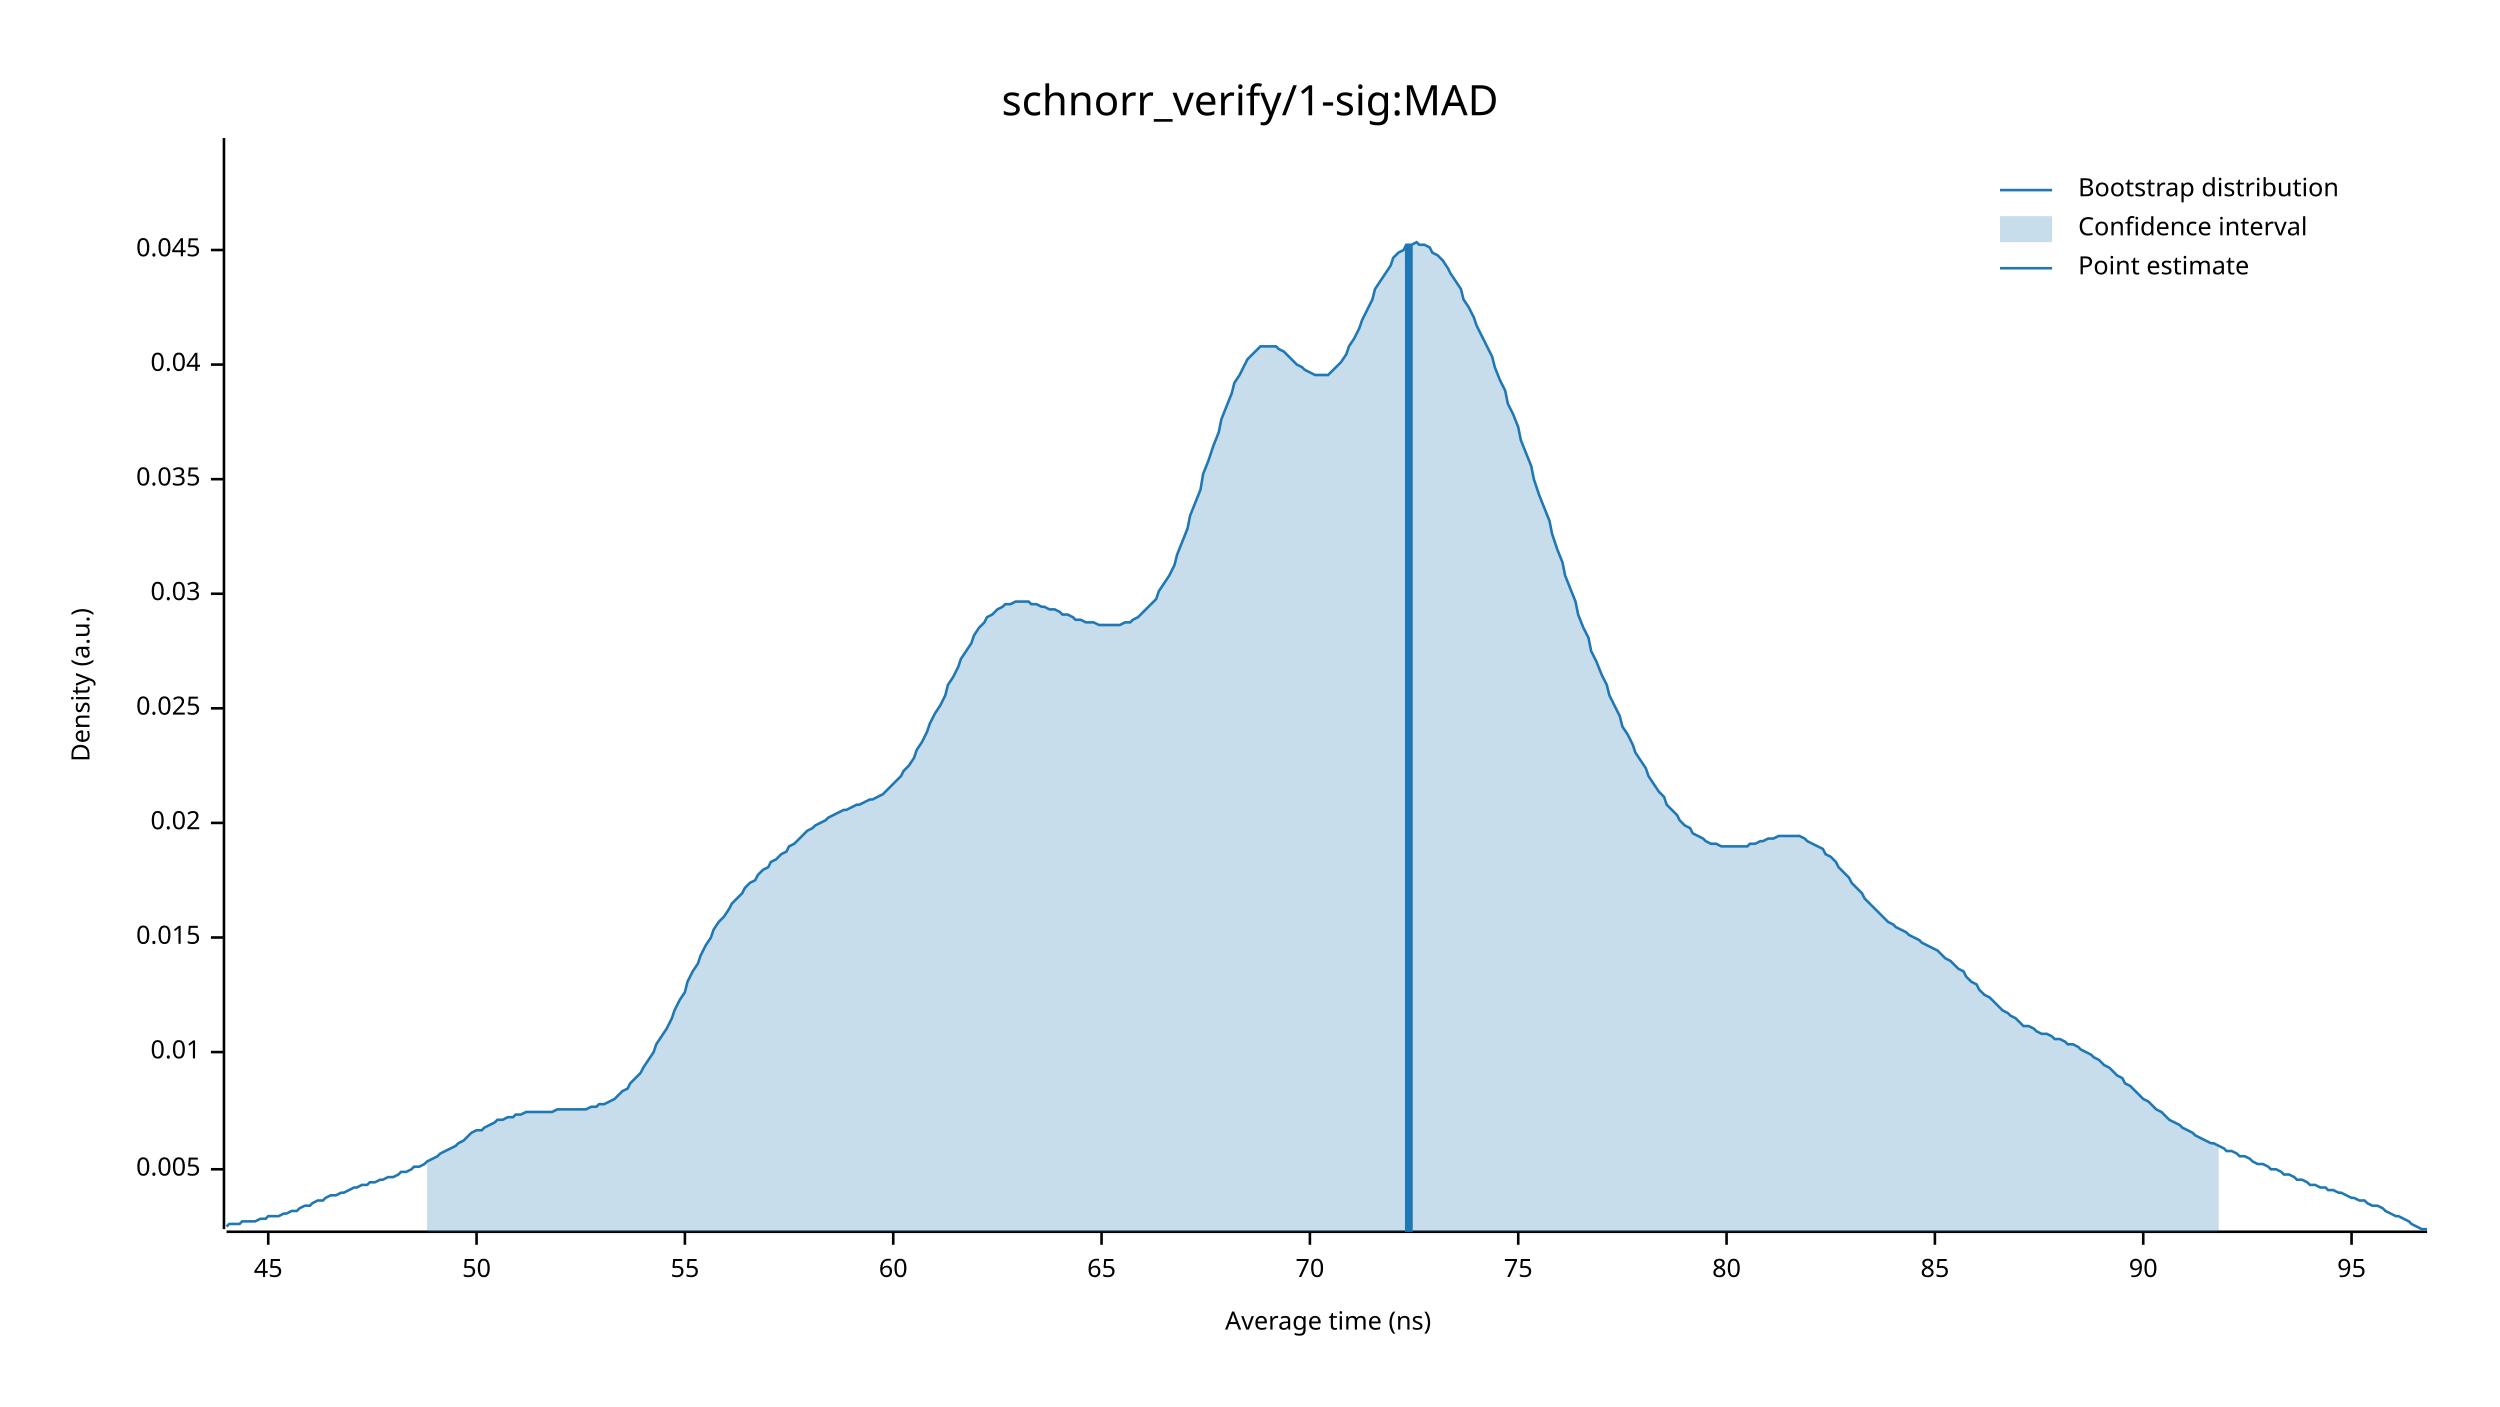
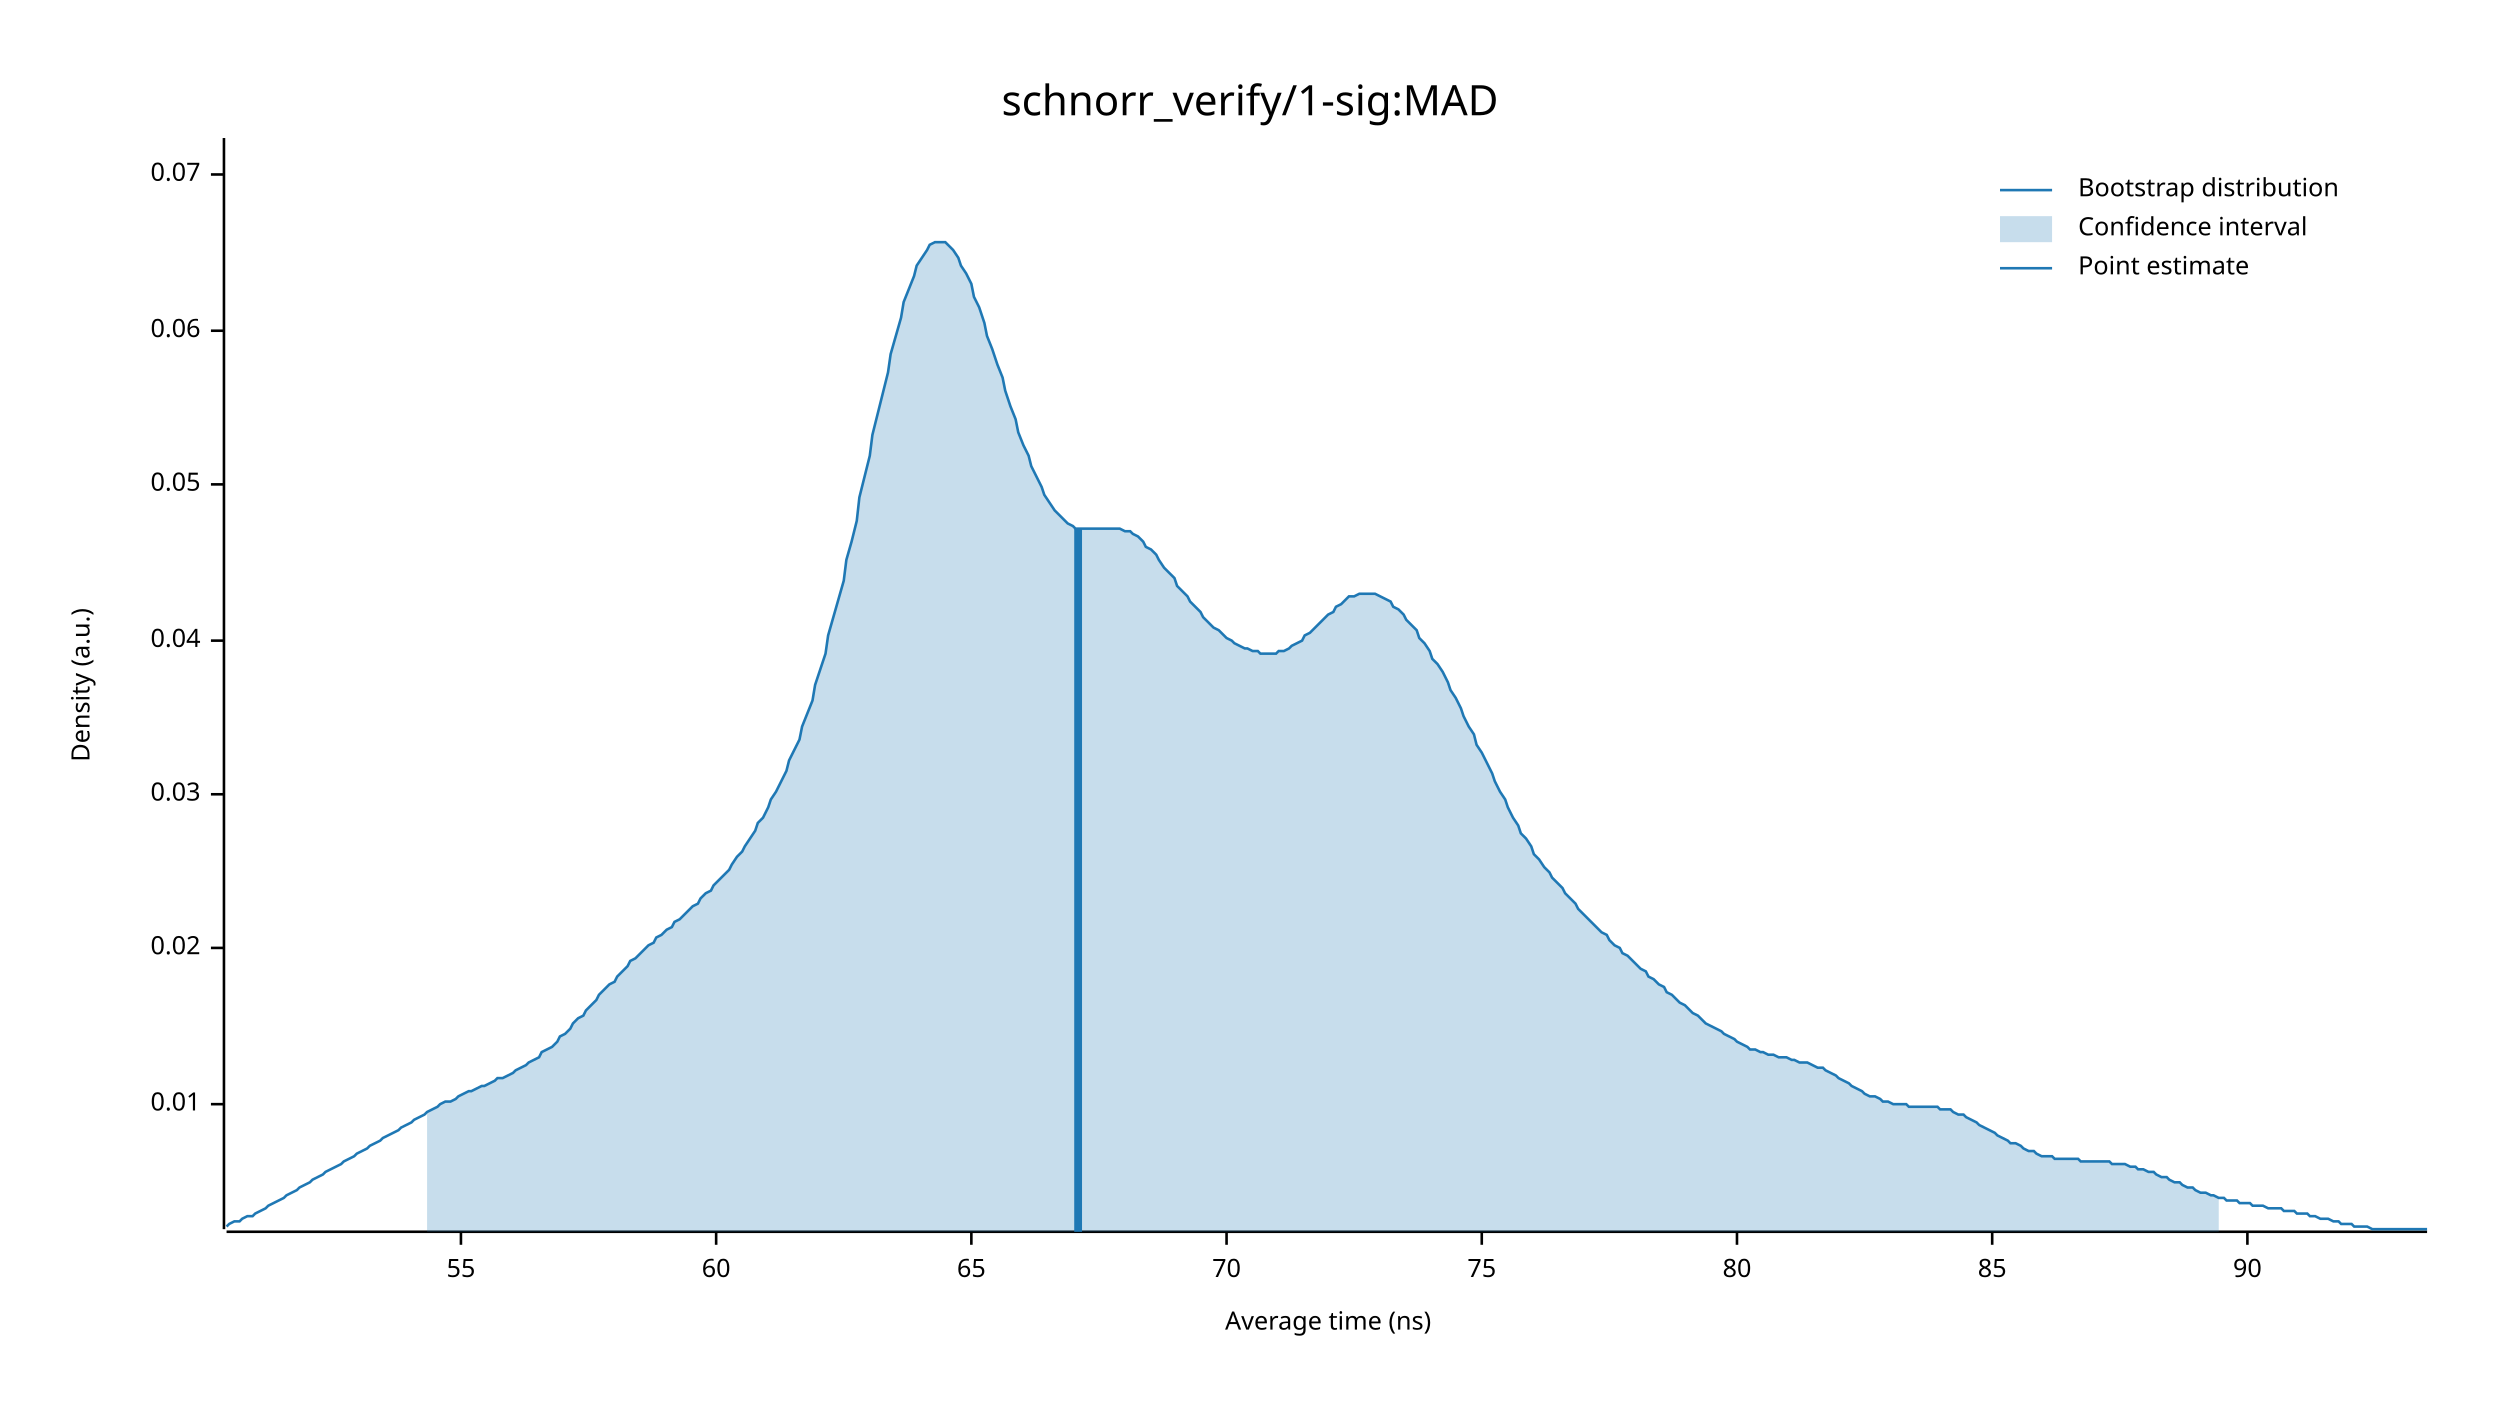
<svg xmlns="http://www.w3.org/2000/svg" width="960" height="540" viewBox="0 0 960 540">
  <text x="480" y="32" dy="0.76em" text-anchor="middle" font-family="sans-serif" font-size="16.129" opacity="1" fill="#000000">
schnorr_verify/1-sig:MAD
</text>
  <text x="27" y="263" dy="0.76em" text-anchor="middle" font-family="sans-serif" font-size="9.677" opacity="1" fill="#000000" transform="rotate(270, 27, 263)">
Density (a.u.)
</text>
  <text x="510" y="513" dy="-0.5ex" text-anchor="middle" font-family="sans-serif" font-size="9.677" opacity="1" fill="#000000">
Average time (ns)
</text>
  <polyline fill="none" opacity="1" stroke="#000000" stroke-width="1" points="86,53 86,472 " />
-   <text x="77" y="449" dy="0.5ex" text-anchor="end" font-family="sans-serif" font-size="9.677" opacity="1" fill="#000000">
- 0.005
- </text>
-   <polyline fill="none" opacity="1" stroke="#000000" stroke-width="1" points="81,449 86,449 " />
-   <text x="77" y="404" dy="0.5ex" text-anchor="end" font-family="sans-serif" font-size="9.677" opacity="1" fill="#000000">
+   <text x="77" y="424" dy="0.5ex" text-anchor="end" font-family="sans-serif" font-size="9.677" opacity="1" fill="#000000">
0.01
</text>
-   <polyline fill="none" opacity="1" stroke="#000000" stroke-width="1" points="81,404 86,404 " />
-   <text x="77" y="360" dy="0.5ex" text-anchor="end" font-family="sans-serif" font-size="9.677" opacity="1" fill="#000000">
- 0.015
- </text>
-   <polyline fill="none" opacity="1" stroke="#000000" stroke-width="1" points="81,360 86,360 " />
-   <text x="77" y="316" dy="0.5ex" text-anchor="end" font-family="sans-serif" font-size="9.677" opacity="1" fill="#000000">
+   <polyline fill="none" opacity="1" stroke="#000000" stroke-width="1" points="81,424 86,424 " />
+   <text x="77" y="364" dy="0.5ex" text-anchor="end" font-family="sans-serif" font-size="9.677" opacity="1" fill="#000000">
0.02
</text>
-   <polyline fill="none" opacity="1" stroke="#000000" stroke-width="1" points="81,316 86,316 " />
-   <text x="77" y="272" dy="0.5ex" text-anchor="end" font-family="sans-serif" font-size="9.677" opacity="1" fill="#000000">
- 0.025
- </text>
-   <polyline fill="none" opacity="1" stroke="#000000" stroke-width="1" points="81,272 86,272 " />
-   <text x="77" y="228" dy="0.5ex" text-anchor="end" font-family="sans-serif" font-size="9.677" opacity="1" fill="#000000">
+   <polyline fill="none" opacity="1" stroke="#000000" stroke-width="1" points="81,364 86,364 " />
+   <text x="77" y="305" dy="0.5ex" text-anchor="end" font-family="sans-serif" font-size="9.677" opacity="1" fill="#000000">
0.03
</text>
-   <polyline fill="none" opacity="1" stroke="#000000" stroke-width="1" points="81,228 86,228 " />
-   <text x="77" y="184" dy="0.5ex" text-anchor="end" font-family="sans-serif" font-size="9.677" opacity="1" fill="#000000">
- 0.035
- </text>
-   <polyline fill="none" opacity="1" stroke="#000000" stroke-width="1" points="81,184 86,184 " />
-   <text x="77" y="140" dy="0.5ex" text-anchor="end" font-family="sans-serif" font-size="9.677" opacity="1" fill="#000000">
+   <polyline fill="none" opacity="1" stroke="#000000" stroke-width="1" points="81,305 86,305 " />
+   <text x="77" y="246" dy="0.5ex" text-anchor="end" font-family="sans-serif" font-size="9.677" opacity="1" fill="#000000">
0.04
</text>
-   <polyline fill="none" opacity="1" stroke="#000000" stroke-width="1" points="81,140 86,140 " />
-   <text x="77" y="96" dy="0.5ex" text-anchor="end" font-family="sans-serif" font-size="9.677" opacity="1" fill="#000000">
- 0.045
+   <polyline fill="none" opacity="1" stroke="#000000" stroke-width="1" points="81,246 86,246 " />
+   <text x="77" y="186" dy="0.5ex" text-anchor="end" font-family="sans-serif" font-size="9.677" opacity="1" fill="#000000">
+ 0.05
</text>
-   <polyline fill="none" opacity="1" stroke="#000000" stroke-width="1" points="81,96 86,96 " />
+   <polyline fill="none" opacity="1" stroke="#000000" stroke-width="1" points="81,186 86,186 " />
+   <text x="77" y="127" dy="0.5ex" text-anchor="end" font-family="sans-serif" font-size="9.677" opacity="1" fill="#000000">
+ 0.06
+ </text>
+   <polyline fill="none" opacity="1" stroke="#000000" stroke-width="1" points="81,127 86,127 " />
+   <text x="77" y="67" dy="0.5ex" text-anchor="end" font-family="sans-serif" font-size="9.677" opacity="1" fill="#000000">
+ 0.07
+ </text>
+   <polyline fill="none" opacity="1" stroke="#000000" stroke-width="1" points="81,67 86,67 " />
  <polyline fill="none" opacity="1" stroke="#000000" stroke-width="1" points="87,473 932,473 " />
-   <text x="103" y="483" dy="0.76em" text-anchor="middle" font-family="sans-serif" font-size="9.677" opacity="1" fill="#000000">
- 45
- </text>
-   <polyline fill="none" opacity="1" stroke="#000000" stroke-width="1" points="103,473 103,478 " />
-   <text x="183" y="483" dy="0.76em" text-anchor="middle" font-family="sans-serif" font-size="9.677" opacity="1" fill="#000000">
- 50
- </text>
-   <polyline fill="none" opacity="1" stroke="#000000" stroke-width="1" points="183,473 183,478 " />
-   <text x="263" y="483" dy="0.76em" text-anchor="middle" font-family="sans-serif" font-size="9.677" opacity="1" fill="#000000">
+   <text x="177" y="483" dy="0.76em" text-anchor="middle" font-family="sans-serif" font-size="9.677" opacity="1" fill="#000000">
55
</text>
-   <polyline fill="none" opacity="1" stroke="#000000" stroke-width="1" points="263,473 263,478 " />
-   <text x="343" y="483" dy="0.76em" text-anchor="middle" font-family="sans-serif" font-size="9.677" opacity="1" fill="#000000">
+   <polyline fill="none" opacity="1" stroke="#000000" stroke-width="1" points="177,473 177,478 " />
+   <text x="275" y="483" dy="0.76em" text-anchor="middle" font-family="sans-serif" font-size="9.677" opacity="1" fill="#000000">
60
</text>
-   <polyline fill="none" opacity="1" stroke="#000000" stroke-width="1" points="343,473 343,478 " />
-   <text x="423" y="483" dy="0.76em" text-anchor="middle" font-family="sans-serif" font-size="9.677" opacity="1" fill="#000000">
+   <polyline fill="none" opacity="1" stroke="#000000" stroke-width="1" points="275,473 275,478 " />
+   <text x="373" y="483" dy="0.76em" text-anchor="middle" font-family="sans-serif" font-size="9.677" opacity="1" fill="#000000">
65
</text>
-   <polyline fill="none" opacity="1" stroke="#000000" stroke-width="1" points="423,473 423,478 " />
-   <text x="503" y="483" dy="0.76em" text-anchor="middle" font-family="sans-serif" font-size="9.677" opacity="1" fill="#000000">
+   <polyline fill="none" opacity="1" stroke="#000000" stroke-width="1" points="373,473 373,478 " />
+   <text x="471" y="483" dy="0.76em" text-anchor="middle" font-family="sans-serif" font-size="9.677" opacity="1" fill="#000000">
70
</text>
-   <polyline fill="none" opacity="1" stroke="#000000" stroke-width="1" points="503,473 503,478 " />
-   <text x="583" y="483" dy="0.76em" text-anchor="middle" font-family="sans-serif" font-size="9.677" opacity="1" fill="#000000">
+   <polyline fill="none" opacity="1" stroke="#000000" stroke-width="1" points="471,473 471,478 " />
+   <text x="569" y="483" dy="0.76em" text-anchor="middle" font-family="sans-serif" font-size="9.677" opacity="1" fill="#000000">
75
</text>
-   <polyline fill="none" opacity="1" stroke="#000000" stroke-width="1" points="583,473 583,478 " />
-   <text x="663" y="483" dy="0.76em" text-anchor="middle" font-family="sans-serif" font-size="9.677" opacity="1" fill="#000000">
+   <polyline fill="none" opacity="1" stroke="#000000" stroke-width="1" points="569,473 569,478 " />
+   <text x="667" y="483" dy="0.76em" text-anchor="middle" font-family="sans-serif" font-size="9.677" opacity="1" fill="#000000">
80
</text>
-   <polyline fill="none" opacity="1" stroke="#000000" stroke-width="1" points="663,473 663,478 " />
-   <text x="743" y="483" dy="0.76em" text-anchor="middle" font-family="sans-serif" font-size="9.677" opacity="1" fill="#000000">
+   <polyline fill="none" opacity="1" stroke="#000000" stroke-width="1" points="667,473 667,478 " />
+   <text x="765" y="483" dy="0.76em" text-anchor="middle" font-family="sans-serif" font-size="9.677" opacity="1" fill="#000000">
85
</text>
-   <polyline fill="none" opacity="1" stroke="#000000" stroke-width="1" points="743,473 743,478 " />
-   <text x="823" y="483" dy="0.76em" text-anchor="middle" font-family="sans-serif" font-size="9.677" opacity="1" fill="#000000">
+   <polyline fill="none" opacity="1" stroke="#000000" stroke-width="1" points="765,473 765,478 " />
+   <text x="863" y="483" dy="0.76em" text-anchor="middle" font-family="sans-serif" font-size="9.677" opacity="1" fill="#000000">
90
</text>
-   <polyline fill="none" opacity="1" stroke="#000000" stroke-width="1" points="823,473 823,478 " />
-   <text x="903" y="483" dy="0.76em" text-anchor="middle" font-family="sans-serif" font-size="9.677" opacity="1" fill="#000000">
- 95
- </text>
-   <polyline fill="none" opacity="1" stroke="#000000" stroke-width="1" points="903,473 903,478 " />
-   <polyline fill="none" opacity="1" stroke="#1F78B4" stroke-width="1" points="87,471 88,470 90,470 92,470 93,469 95,469 97,469 98,469 100,468 102,468 103,467 105,467 107,467 109,466 110,466 112,465 114,465 115,464 117,463 119,463 120,462 122,461 124,461 125,460 127,459 129,459 131,458 132,458 134,457 136,456 137,456 139,455 141,455 142,454 144,454 146,453 147,453 149,452 151,452 153,451 154,450 156,450 158,449 159,448 161,448 163,447 164,446 166,445 168,444 169,443 171,442 173,441 175,440 176,439 178,438 180,436 181,435 183,434 185,434 186,433 188,432 190,431 191,430 193,430 195,429 197,429 198,428 200,428 202,427 203,427 205,427 207,427 208,427 210,427 212,427 214,426 215,426 217,426 219,426 220,426 222,426 224,426 225,426 227,425 229,425 230,424 232,424 234,423 236,422 237,421 239,419 241,418 242,416 244,414 246,412 247,410 249,407 251,404 252,401 254,398 256,395 258,391 259,388 261,384 263,381 264,377 266,373 268,370 269,367 271,363 273,360 274,357 276,354 278,352 280,349 281,347 283,345 285,343 286,341 288,339 290,338 291,336 293,334 295,333 296,331 298,330 300,328 302,327 303,325 305,324 307,322 308,321 310,319 312,318 313,317 315,316 317,315 318,314 320,313 322,312 324,311 325,311 327,310 329,309 330,309 332,308 334,307 335,307 337,306 339,305 341,303 342,302 344,300 346,298 347,296 349,294 351,291 352,288 354,285 356,281 357,278 359,274 361,271 363,267 364,263 366,260 368,256 369,253 371,250 373,247 374,244 376,241 378,239 379,237 381,236 383,234 385,233 386,232 388,232 390,231 391,231 393,231 395,231 396,232 398,232 400,233 401,233 403,234 405,234 407,235 408,236 410,236 412,237 413,238 415,238 417,239 418,239 420,239 422,240 423,240 425,240 427,240 429,240 430,240 432,239 434,239 435,238 437,237 439,235 440,234 442,232 444,230 445,227 447,224 449,221 451,217 452,213 454,208 456,203 457,198 459,193 461,188 462,182 464,177 466,171 468,166 469,161 471,156 473,151 474,147 476,144 478,140 479,138 481,136 483,134 484,133 486,133 488,133 490,133 491,134 493,135 495,137 496,138 498,140 500,141 501,142 503,143 505,144 506,144 508,144 510,144 512,142 513,141 515,139 517,136 518,133 520,130 522,126 523,123 525,119 527,115 528,111 530,108 532,105 534,102 535,99 537,97 539,96 540,94 542,94 544,93 545,94 547,94 549,95 550,97 552,98 554,100 556,103 557,105 559,108 561,111 562,115 564,118 566,122 567,125 569,129 571,133 573,137 574,141 576,146 578,150 579,155 581,159 583,164 584,169 586,174 588,179 589,184 591,190 593,195 595,200 596,205 598,211 600,216 601,221 603,226 605,231 606,236 608,241 610,245 611,250 613,254 615,259 617,263 618,267 620,271 622,275 623,279 625,282 627,286 628,289 630,292 632,295 633,298 635,301 637,304 639,306 640,309 642,311 644,313 645,315 647,317 649,318 650,320 652,321 654,322 655,323 657,324 659,324 661,325 662,325 664,325 666,325 667,325 669,325 671,325 672,324 674,324 676,323 677,323 679,322 681,322 683,321 684,321 686,321 688,321 689,321 691,321 693,322 694,323 696,324 698,325 700,326 701,328 703,329 705,331 706,333 708,335 710,337 711,339 713,341 715,343 716,345 718,347 720,349 722,351 723,352 725,354 727,355 728,356 730,357 732,358 733,359 735,360 737,361 738,362 740,363 742,364 744,365 745,366 747,368 749,369 750,370 752,372 754,373 755,375 757,377 759,378 760,380 762,382 764,383 766,385 767,386 769,388 771,389 772,390 774,391 776,393 777,394 779,394 781,395 782,396 784,397 786,397 788,398 789,399 791,399 793,400 794,401 796,401 798,402 799,403 801,404 803,405 804,406 806,407 808,409 810,410 811,411 813,413 815,414 816,416 818,417 820,419 821,420 823,422 825,423 827,425 828,426 830,427 832,429 833,430 835,431 837,432 838,433 840,434 842,435 843,436 845,437 847,438 849,439 850,439 852,440 854,441 855,442 857,442 859,443 860,444 862,444 864,445 865,446 867,447 869,447 871,448 872,449 874,449 876,450 877,451 879,451 881,452 882,453 884,453 886,454 887,455 889,455 891,456 893,456 894,457 896,457 898,458 899,458 901,459 903,460 904,460 906,461 908,461 909,462 911,463 913,463 915,464 916,465 918,466 920,467 921,467 923,468 925,469 926,470 928,471 930,472 932,472 " />
-   <polygon opacity="0.25" fill="#1F78B4" points="164,446 166,445 168,444 169,443 171,442 173,441 175,440 176,439 178,438 180,436 181,435 183,434 185,434 186,433 188,432 190,431 191,430 193,430 195,429 197,429 198,428 200,428 202,427 203,427 205,427 207,427 208,427 210,427 212,427 214,426 215,426 217,426 219,426 220,426 222,426 224,426 225,426 227,425 229,425 230,424 232,424 234,423 236,422 237,421 239,419 241,418 242,416 244,414 246,412 247,410 249,407 251,404 252,401 254,398 256,395 258,391 259,388 261,384 263,381 264,377 266,373 268,370 269,367 271,363 273,360 274,357 276,354 278,352 280,349 281,347 283,345 285,343 286,341 288,339 290,338 291,336 293,334 295,333 296,331 298,330 300,328 302,327 303,325 305,324 307,322 308,321 310,319 312,318 313,317 315,316 317,315 318,314 320,313 322,312 324,311 325,311 327,310 329,309 330,309 332,308 334,307 335,307 337,306 339,305 341,303 342,302 344,300 346,298 347,296 349,294 351,291 352,288 354,285 356,281 357,278 359,274 361,271 363,267 364,263 366,260 368,256 369,253 371,250 373,247 374,244 376,241 378,239 379,237 381,236 383,234 385,233 386,232 388,232 390,231 391,231 393,231 395,231 396,232 398,232 400,233 401,233 403,234 405,234 407,235 408,236 410,236 412,237 413,238 415,238 417,239 418,239 420,239 422,240 423,240 425,240 427,240 429,240 430,240 432,239 434,239 435,238 437,237 439,235 440,234 442,232 444,230 445,227 447,224 449,221 451,217 452,213 454,208 456,203 457,198 459,193 461,188 462,182 464,177 466,171 468,166 469,161 471,156 473,151 474,147 476,144 478,140 479,138 481,136 483,134 484,133 486,133 488,133 490,133 491,134 493,135 495,137 496,138 498,140 500,141 501,142 503,143 505,144 506,144 508,144 510,144 512,142 513,141 515,139 517,136 518,133 520,130 522,126 523,123 525,119 527,115 528,111 530,108 532,105 534,102 535,99 537,97 539,96 540,94 542,94 544,93 545,94 547,94 549,95 550,97 552,98 554,100 556,103 557,105 559,108 561,111 562,115 564,118 566,122 567,125 569,129 571,133 573,137 574,141 576,146 578,150 579,155 581,159 583,164 584,169 586,174 588,179 589,184 591,190 593,195 595,200 596,205 598,211 600,216 601,221 603,226 605,231 606,236 608,241 610,245 611,250 613,254 615,259 617,263 618,267 620,271 622,275 623,279 625,282 627,286 628,289 630,292 632,295 633,298 635,301 637,304 639,306 640,309 642,311 644,313 645,315 647,317 649,318 650,320 652,321 654,322 655,323 657,324 659,324 661,325 662,325 664,325 666,325 667,325 669,325 671,325 672,324 674,324 676,323 677,323 679,322 681,322 683,321 684,321 686,321 688,321 689,321 691,321 693,322 694,323 696,324 698,325 700,326 701,328 703,329 705,331 706,333 708,335 710,337 711,339 713,341 715,343 716,345 718,347 720,349 722,351 723,352 725,354 727,355 728,356 730,357 732,358 733,359 735,360 737,361 738,362 740,363 742,364 744,365 745,366 747,368 749,369 750,370 752,372 754,373 755,375 757,377 759,378 760,380 762,382 764,383 766,385 767,386 769,388 771,389 772,390 774,391 776,393 777,394 779,394 781,395 782,396 784,397 786,397 788,398 789,399 791,399 793,400 794,401 796,401 798,402 799,403 801,404 803,405 804,406 806,407 808,409 810,410 811,411 813,413 815,414 816,416 818,417 820,419 821,420 823,422 825,423 827,425 828,426 830,427 832,429 833,430 835,431 837,432 838,433 840,434 842,435 843,436 845,437 847,438 849,439 850,439 852,440 852,473 164,473 " />
-   <polyline fill="none" opacity="1" stroke="#1F78B4" stroke-width="3" points="541,473 541,94 " />
+   <polyline fill="none" opacity="1" stroke="#000000" stroke-width="1" points="863,473 863,478 " />
+   <polyline fill="none" opacity="1" stroke="#1F78B4" stroke-width="1" points="87,471 88,470 90,469 92,469 93,468 95,467 97,467 98,466 100,465 102,464 103,463 105,462 107,461 109,460 110,459 112,458 114,457 115,456 117,455 119,454 120,453 122,452 124,451 125,450 127,449 129,448 131,447 132,446 134,445 136,444 137,443 139,442 141,441 142,440 144,439 146,438 147,437 149,436 151,435 153,434 154,433 156,432 158,431 159,430 161,429 163,428 164,427 166,426 168,425 169,424 171,423 173,423 175,422 176,421 178,420 180,419 181,419 183,418 185,417 186,417 188,416 190,415 191,414 193,414 195,413 197,412 198,411 200,410 202,409 203,408 205,407 207,406 208,404 210,403 212,402 214,400 215,398 217,397 219,395 220,393 222,391 224,390 225,388 227,386 229,384 230,382 232,380 234,378 236,377 237,375 239,373 241,371 242,369 244,368 246,366 247,365 249,363 251,362 252,360 254,359 256,357 258,356 259,354 261,353 263,351 264,350 266,348 268,347 269,345 271,343 273,342 274,340 276,338 278,336 280,334 281,332 283,329 285,327 286,325 288,322 290,319 291,316 293,314 295,310 296,307 298,304 300,300 302,296 303,292 305,288 307,284 308,279 310,274 312,269 313,263 315,257 317,251 318,244 320,237 322,230 324,223 325,215 327,208 329,200 330,191 332,183 334,175 335,167 337,159 339,151 341,143 342,136 344,129 346,122 347,116 349,111 351,106 352,102 354,99 356,96 357,94 359,93 361,93 363,93 364,94 366,96 368,99 369,102 371,105 373,109 374,114 376,118 378,124 379,129 381,134 383,140 385,145 386,150 388,156 390,161 391,166 393,171 395,175 396,179 398,183 400,187 401,190 403,193 405,196 407,198 408,199 410,201 412,202 413,203 415,203 417,203 418,203 420,203 422,203 423,203 425,203 427,203 429,203 430,203 432,204 434,204 435,205 437,206 439,208 440,210 442,211 444,213 445,215 447,218 449,220 451,222 452,225 454,227 456,229 457,231 459,233 461,235 462,237 464,239 466,241 468,242 469,243 471,245 473,246 474,247 476,248 478,249 479,249 481,250 483,250 484,251 486,251 488,251 490,251 491,250 493,250 495,249 496,248 498,247 500,246 501,244 503,243 505,241 506,240 508,238 510,236 512,235 513,233 515,232 517,230 518,229 520,229 522,228 523,228 525,228 527,228 528,228 530,229 532,230 534,231 535,233 537,234 539,236 540,238 542,240 544,242 545,245 547,247 549,250 550,253 552,255 554,258 556,262 557,265 559,268 561,272 562,275 564,279 566,282 567,286 569,289 571,293 573,297 574,300 576,304 578,307 579,310 581,314 583,317 584,320 586,322 588,325 589,328 591,330 593,333 595,335 596,337 598,339 600,341 601,343 603,345 605,347 606,349 608,351 610,353 611,354 613,356 615,358 617,359 618,361 620,363 622,364 623,366 625,367 627,369 628,370 630,372 632,373 633,375 635,376 637,378 639,379 640,381 642,382 644,384 645,385 647,386 649,388 650,389 652,390 654,392 655,393 657,394 659,395 661,396 662,397 664,398 666,399 667,400 669,401 671,402 672,403 674,403 676,404 677,404 679,405 681,405 683,406 684,406 686,406 688,407 689,407 691,408 693,408 694,408 696,409 698,410 700,410 701,411 703,412 705,413 706,414 708,415 710,416 711,417 713,418 715,419 716,420 718,421 720,421 722,422 723,423 725,423 727,424 728,424 730,424 732,424 733,425 735,425 737,425 738,425 740,425 742,425 744,425 745,426 747,426 749,426 750,427 752,428 754,428 755,429 757,430 759,431 760,432 762,433 764,434 766,435 767,436 769,437 771,438 772,439 774,439 776,440 777,441 779,442 781,442 782,443 784,444 786,444 788,444 789,445 791,445 793,445 794,445 796,445 798,445 799,446 801,446 803,446 804,446 806,446 808,446 810,446 811,447 813,447 815,447 816,447 818,448 820,448 821,449 823,449 825,450 827,450 828,451 830,452 832,452 833,453 835,454 837,454 838,455 840,456 842,456 843,457 845,458 847,458 849,459 850,459 852,460 854,460 855,461 857,461 859,461 860,462 862,462 864,462 865,463 867,463 869,463 871,464 872,464 874,464 876,464 877,465 879,465 881,465 882,466 884,466 886,466 887,467 889,467 891,468 893,468 894,468 896,469 898,469 899,470 901,470 903,470 904,471 906,471 908,471 909,471 911,472 913,472 915,472 916,472 918,472 920,472 921,472 923,472 925,472 926,472 928,472 930,472 932,472 " />
+   <polygon opacity="0.25" fill="#1F78B4" points="164,427 166,426 168,425 169,424 171,423 173,423 175,422 176,421 178,420 180,419 181,419 183,418 185,417 186,417 188,416 190,415 191,414 193,414 195,413 197,412 198,411 200,410 202,409 203,408 205,407 207,406 208,404 210,403 212,402 214,400 215,398 217,397 219,395 220,393 222,391 224,390 225,388 227,386 229,384 230,382 232,380 234,378 236,377 237,375 239,373 241,371 242,369 244,368 246,366 247,365 249,363 251,362 252,360 254,359 256,357 258,356 259,354 261,353 263,351 264,350 266,348 268,347 269,345 271,343 273,342 274,340 276,338 278,336 280,334 281,332 283,329 285,327 286,325 288,322 290,319 291,316 293,314 295,310 296,307 298,304 300,300 302,296 303,292 305,288 307,284 308,279 310,274 312,269 313,263 315,257 317,251 318,244 320,237 322,230 324,223 325,215 327,208 329,200 330,191 332,183 334,175 335,167 337,159 339,151 341,143 342,136 344,129 346,122 347,116 349,111 351,106 352,102 354,99 356,96 357,94 359,93 361,93 363,93 364,94 366,96 368,99 369,102 371,105 373,109 374,114 376,118 378,124 379,129 381,134 383,140 385,145 386,150 388,156 390,161 391,166 393,171 395,175 396,179 398,183 400,187 401,190 403,193 405,196 407,198 408,199 410,201 412,202 413,203 415,203 417,203 418,203 420,203 422,203 423,203 425,203 427,203 429,203 430,203 432,204 434,204 435,205 437,206 439,208 440,210 442,211 444,213 445,215 447,218 449,220 451,222 452,225 454,227 456,229 457,231 459,233 461,235 462,237 464,239 466,241 468,242 469,243 471,245 473,246 474,247 476,248 478,249 479,249 481,250 483,250 484,251 486,251 488,251 490,251 491,250 493,250 495,249 496,248 498,247 500,246 501,244 503,243 505,241 506,240 508,238 510,236 512,235 513,233 515,232 517,230 518,229 520,229 522,228 523,228 525,228 527,228 528,228 530,229 532,230 534,231 535,233 537,234 539,236 540,238 542,240 544,242 545,245 547,247 549,250 550,253 552,255 554,258 556,262 557,265 559,268 561,272 562,275 564,279 566,282 567,286 569,289 571,293 573,297 574,300 576,304 578,307 579,310 581,314 583,317 584,320 586,322 588,325 589,328 591,330 593,333 595,335 596,337 598,339 600,341 601,343 603,345 605,347 606,349 608,351 610,353 611,354 613,356 615,358 617,359 618,361 620,363 622,364 623,366 625,367 627,369 628,370 630,372 632,373 633,375 635,376 637,378 639,379 640,381 642,382 644,384 645,385 647,386 649,388 650,389 652,390 654,392 655,393 657,394 659,395 661,396 662,397 664,398 666,399 667,400 669,401 671,402 672,403 674,403 676,404 677,404 679,405 681,405 683,406 684,406 686,406 688,407 689,407 691,408 693,408 694,408 696,409 698,410 700,410 701,411 703,412 705,413 706,414 708,415 710,416 711,417 713,418 715,419 716,420 718,421 720,421 722,422 723,423 725,423 727,424 728,424 730,424 732,424 733,425 735,425 737,425 738,425 740,425 742,425 744,425 745,426 747,426 749,426 750,427 752,428 754,428 755,429 757,430 759,431 760,432 762,433 764,434 766,435 767,436 769,437 771,438 772,439 774,439 776,440 777,441 779,442 781,442 782,443 784,444 786,444 788,444 789,445 791,445 793,445 794,445 796,445 798,445 799,446 801,446 803,446 804,446 806,446 808,446 810,446 811,447 813,447 815,447 816,447 818,448 820,448 821,449 823,449 825,450 827,450 828,451 830,452 832,452 833,453 835,454 837,454 838,455 840,456 842,456 843,457 845,458 847,458 849,459 850,459 852,460 852,473 164,473 " />
+   <polyline fill="none" opacity="1" stroke="#1F78B4" stroke-width="3" points="414,473 414,203 " />
  <text x="798" y="68" dy="0.76em" text-anchor="start" font-family="sans-serif" font-size="9.677" opacity="1" fill="#000000">
Bootstrap distribution
</text>
  <text x="798" y="83" dy="0.76em" text-anchor="start" font-family="sans-serif" font-size="9.677" opacity="1" fill="#000000">
Confidence interval
</text>
  <text x="798" y="98" dy="0.76em" text-anchor="start" font-family="sans-serif" font-size="9.677" opacity="1" fill="#000000">
Point estimate
</text>
  <polyline fill="none" opacity="1" stroke="#1F78B4" stroke-width="1" points="768,73 788,73 " />
  <rect x="768" y="83" width="20" height="10" opacity="0.25" fill="#1F78B4" stroke="none" />
  <polyline fill="none" opacity="1" stroke="#1F78B4" stroke-width="1" points="768,103 788,103 " />
</svg>
